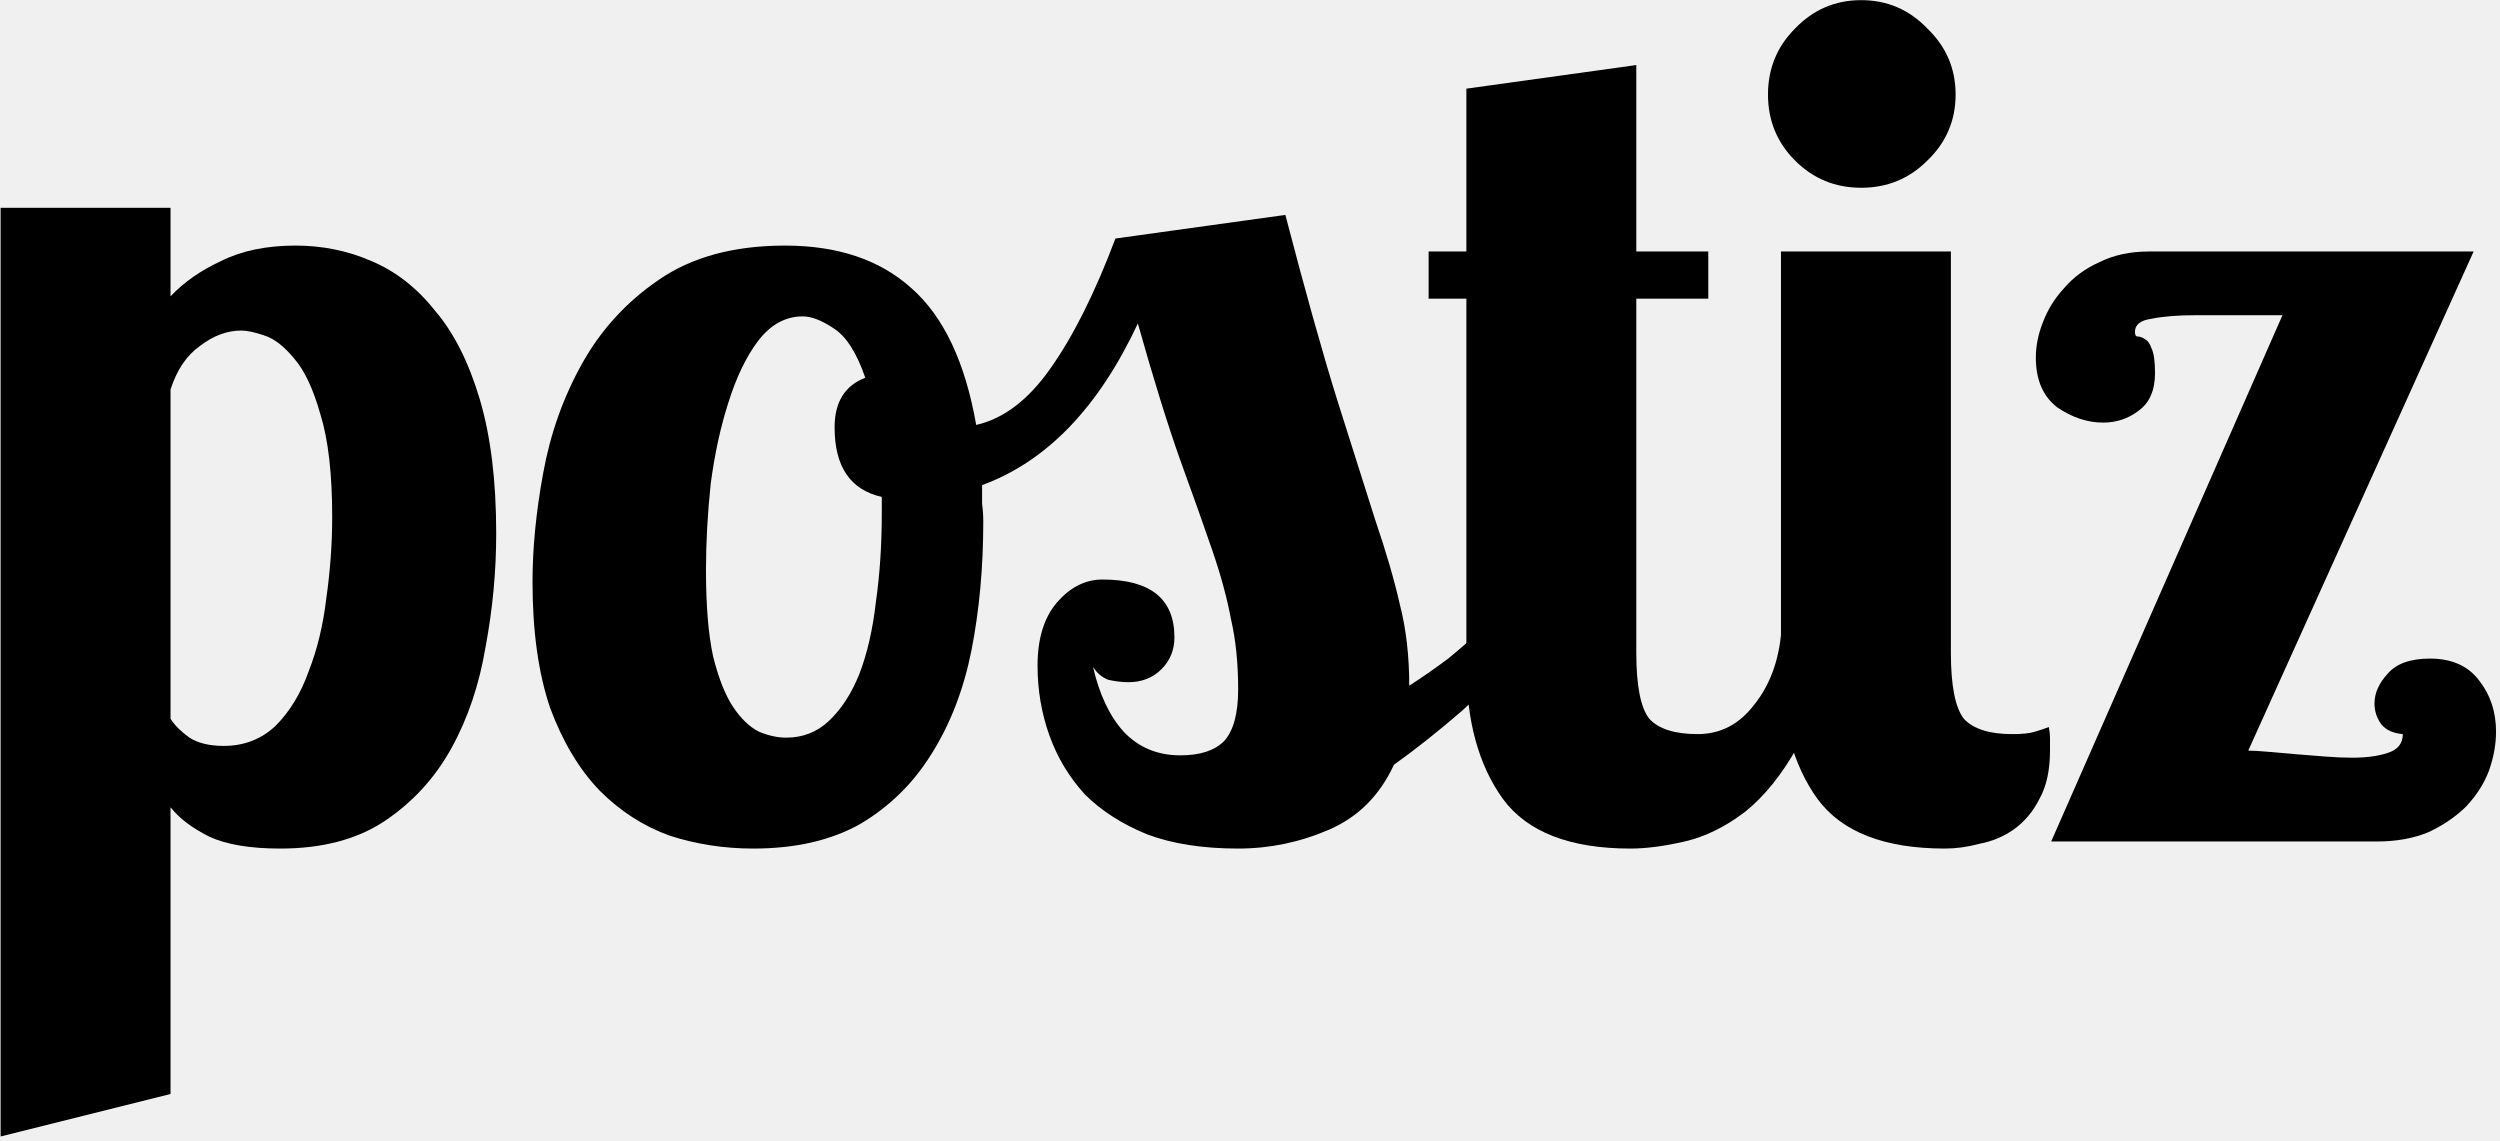
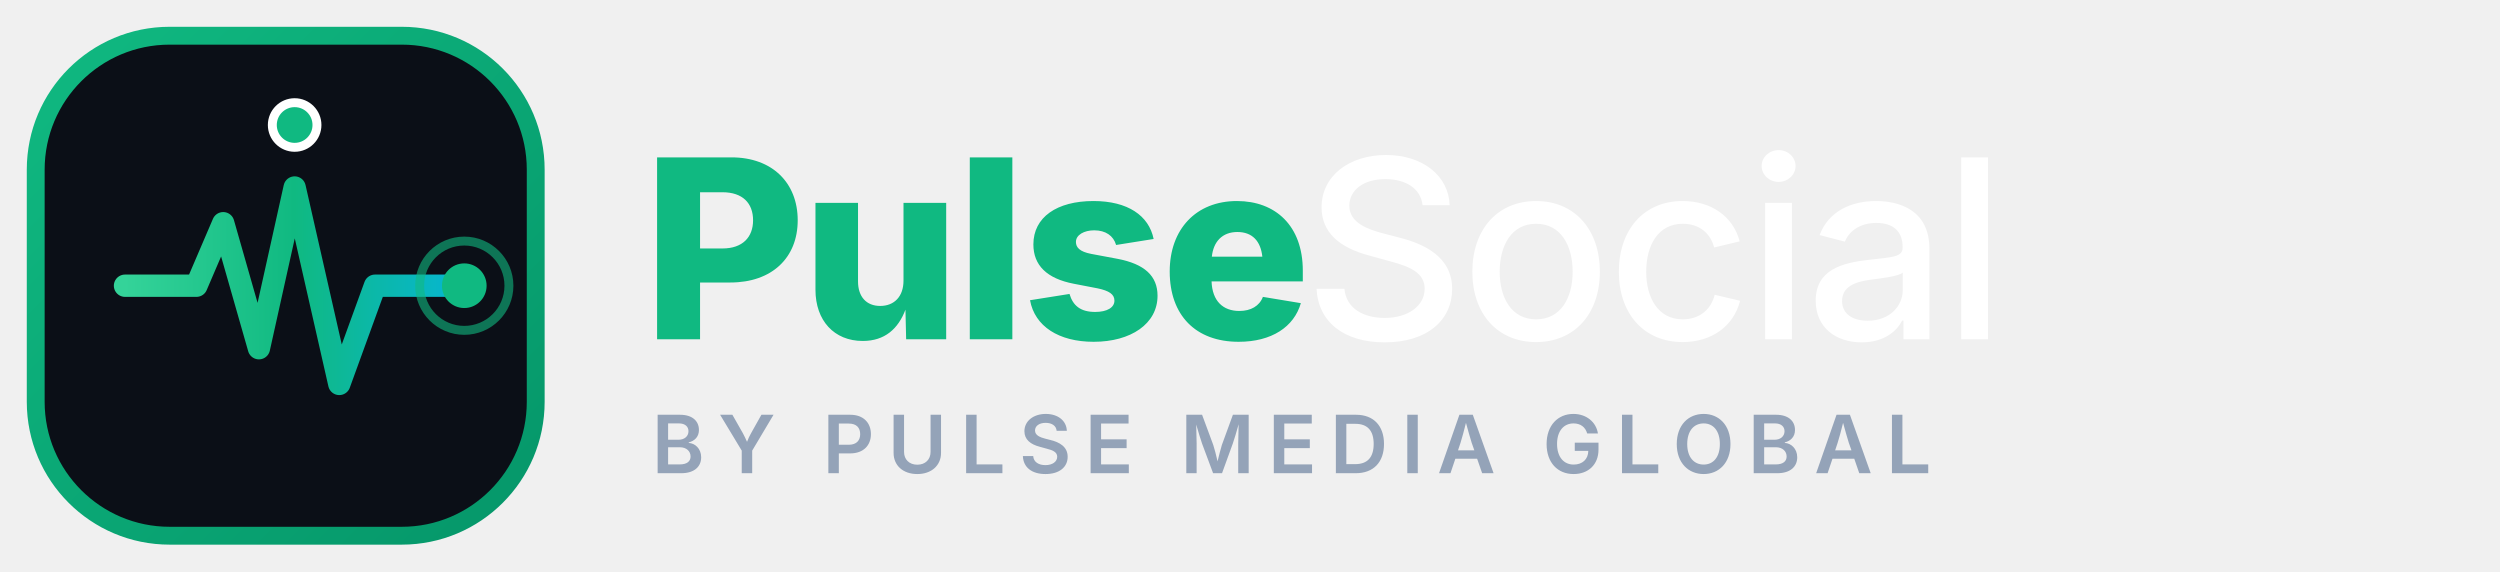
- <svg xmlns="http://www.w3.org/2000/svg" width="366" height="167" viewBox="0 0 366 167" fill="none">
-   <path d="M24.966 30.426V43.383C26.924 41.309 29.4 39.582 32.394 38.2C35.389 36.703 39.016 35.954 43.277 35.954C47.193 35.954 50.878 36.703 54.333 38.2C57.904 39.697 61.013 42.116 63.662 45.456C66.426 48.68 68.614 52.999 70.226 58.412C71.839 63.825 72.645 70.389 72.645 78.105C72.645 83.633 72.127 89.161 71.09 94.689C70.169 100.217 68.499 105.169 66.08 109.546C63.662 113.922 60.38 117.492 56.234 120.256C52.203 122.905 47.136 124.23 41.032 124.23C36.655 124.23 33.2 123.654 30.667 122.502C28.133 121.235 26.233 119.796 24.966 118.183V160.162L0.09 166.381V30.426H24.966ZM32.74 109.2C35.734 109.2 38.268 108.221 40.341 106.264C42.414 104.191 44.026 101.542 45.178 98.317C46.444 95.092 47.308 91.522 47.769 87.607C48.345 83.576 48.633 79.603 48.633 75.687C48.633 69.353 48.057 64.343 46.905 60.657C45.869 56.972 44.602 54.266 43.105 52.538C41.608 50.696 40.11 49.544 38.613 49.083C37.231 48.623 36.137 48.392 35.331 48.392C33.258 48.392 31.242 49.141 29.285 50.638C27.327 52.02 25.887 54.151 24.966 57.03V105.227C25.542 106.148 26.463 107.07 27.73 107.991C28.997 108.797 30.667 109.2 32.74 109.2Z" fill="currentColor" />
-   <path d="M188.176 31.463C191.055 42.519 193.588 51.559 195.777 58.584C197.965 65.495 199.807 71.311 201.305 76.032C202.917 80.754 204.126 84.9 204.932 88.47C205.854 92.04 206.314 96.014 206.314 100.39C208.272 99.123 210.172 97.799 212.015 96.417C213.858 94.92 215.413 93.538 216.679 92.271H223.935C220.825 96.993 217.543 100.908 214.088 104.018C210.633 107.012 207.293 109.661 204.069 111.964C201.996 116.456 198.829 119.623 194.567 121.466C190.306 123.308 185.872 124.23 181.266 124.23C176.083 124.23 171.649 123.539 167.964 122.157C164.279 120.659 161.227 118.702 158.808 116.283C156.505 113.749 154.777 110.87 153.626 107.646C152.474 104.421 151.898 101.023 151.898 97.453C151.898 93.538 152.819 90.486 154.662 88.297C156.62 85.994 158.866 84.843 161.399 84.843C168.424 84.843 171.937 87.664 171.937 93.307C171.937 95.15 171.304 96.705 170.037 97.972C168.77 99.238 167.158 99.872 165.2 99.872C164.278 99.872 163.3 99.757 162.263 99.526C161.342 99.181 160.593 98.547 160.017 97.626C160.939 101.657 162.436 104.824 164.509 107.127C166.697 109.431 169.461 110.582 172.801 110.582C175.68 110.582 177.811 109.891 179.193 108.509C180.575 107.012 181.266 104.478 181.266 100.908C181.266 97.108 180.92 93.71 180.229 90.716C179.653 87.607 178.732 84.209 177.465 80.524C176.198 76.838 174.644 72.462 172.801 67.395C170.958 62.212 168.885 55.533 166.582 47.356C160.823 59.679 153.222 67.567 143.779 71.022C143.779 71.944 143.779 72.865 143.779 73.787C143.894 74.593 143.952 75.457 143.952 76.378C143.952 83.058 143.376 89.334 142.224 95.208C141.072 100.966 139.115 106.033 136.351 110.41C133.702 114.671 130.247 118.068 125.986 120.602C121.724 123.02 116.484 124.23 110.265 124.23C106.004 124.23 101.916 123.596 98 122.329C94.2 120.947 90.802 118.759 87.808 115.765C84.813 112.655 82.395 108.624 80.552 103.672C78.825 98.605 77.961 92.444 77.961 85.188C77.961 80.236 78.479 74.938 79.516 69.295C80.552 63.537 82.453 58.181 85.216 53.229C87.981 48.277 91.723 44.189 96.445 40.964C101.282 37.624 107.444 35.954 114.93 35.954C122.646 35.954 128.807 38.027 133.414 42.173C138.136 46.319 141.303 52.999 142.915 62.212C146.946 61.291 150.574 58.527 153.798 53.92C157.138 49.198 160.305 42.864 163.3 34.918L188.176 31.463ZM115.102 107.991C117.521 107.991 119.594 107.185 121.321 105.573C123.164 103.845 124.661 101.542 125.813 98.663C126.964 95.668 127.771 92.156 128.231 88.125C128.807 84.094 129.095 79.718 129.095 74.996V72.75C124.488 71.713 122.185 68.316 122.185 62.558C122.185 58.872 123.682 56.454 126.677 55.302C125.41 51.617 123.855 49.198 122.012 48.047C120.285 46.895 118.788 46.319 117.521 46.319C114.987 46.319 112.799 47.529 110.956 49.947C109.229 52.25 107.789 55.245 106.638 58.93C105.486 62.5 104.622 66.473 104.046 70.85C103.586 75.226 103.355 79.43 103.355 83.46C103.355 88.643 103.701 92.847 104.392 96.071C105.198 99.296 106.177 101.772 107.329 103.5C108.48 105.227 109.747 106.436 111.129 107.127C112.511 107.703 113.835 107.991 115.102 107.991Z" fill="currentColor" />
-   <path d="M239.554 9.523V36.818H250.092V43.728H239.554V95.553C239.554 100.39 240.187 103.615 241.454 105.227C242.836 106.724 245.197 107.473 248.537 107.473C251.877 107.473 254.641 106.033 256.829 103.154C259.132 100.275 260.457 96.647 260.802 92.271H268.058C267.136 99.296 265.524 104.939 263.221 109.2C260.917 113.346 258.326 116.571 255.447 118.874C252.568 121.062 249.631 122.502 246.637 123.193C243.642 123.884 240.993 124.23 238.69 124.23C229.822 124.23 223.603 121.811 220.033 116.974C216.463 112.022 214.678 105.515 214.678 97.453V43.728H209.15V36.818H214.678V12.979L239.554 9.523Z" fill="currentColor" />
-   <path d="M258.833 13.842C258.833 10.042 260.158 6.817 262.806 4.168C265.455 1.404 268.68 0.022 272.48 0.022C276.281 0.022 279.506 1.404 282.154 4.168C284.918 6.817 286.3 10.042 286.3 13.842C286.3 17.643 284.918 20.867 282.154 23.516C279.506 26.165 276.281 27.489 272.48 27.489C268.68 27.489 265.455 26.165 262.806 23.516C260.158 20.867 258.833 17.643 258.833 13.842ZM285.609 36.818V95.553C285.609 100.39 286.243 103.615 287.51 105.227C288.892 106.724 291.253 107.473 294.592 107.473C296.09 107.473 297.184 107.358 297.875 107.127C298.681 106.897 299.372 106.667 299.948 106.436C300.063 107.012 300.12 107.588 300.12 108.164C300.12 108.74 300.12 109.315 300.12 109.891C300.12 112.77 299.602 115.131 298.566 116.974C297.644 118.817 296.377 120.314 294.765 121.466C293.268 122.502 291.598 123.193 289.755 123.539C288.028 123.999 286.358 124.23 284.746 124.23C275.878 124.23 269.659 121.811 266.089 116.974C262.518 112.022 260.733 105.515 260.733 97.453V36.818H285.609ZM351.773 107.473C350.391 107.358 349.354 106.897 348.663 106.091C347.972 105.169 347.627 104.133 347.627 102.981C347.627 101.484 348.26 100.045 349.527 98.663C350.794 97.165 352.867 96.417 355.746 96.417C358.971 96.417 361.389 97.511 363.001 99.699C364.614 101.772 365.42 104.248 365.42 107.127C365.42 108.97 365.074 110.87 364.383 112.828C363.692 114.671 362.598 116.398 361.101 118.011C359.604 119.508 357.761 120.775 355.573 121.811C353.385 122.732 350.851 123.193 347.972 123.193H300.293L334.152 46.147H321.369C318.835 46.147 316.704 46.319 314.977 46.665C313.365 46.895 312.558 47.529 312.558 48.565C312.558 49.026 312.674 49.256 312.904 49.256C313.249 49.256 313.595 49.371 313.94 49.602C314.401 49.832 314.747 50.292 314.977 50.983C315.322 51.675 315.495 52.884 315.495 54.611C315.495 57.145 314.689 58.988 313.077 60.139C311.579 61.291 309.852 61.867 307.894 61.867C305.591 61.867 303.345 61.118 301.157 59.621C299.084 58.009 298.047 55.59 298.047 52.365C298.047 50.638 298.393 48.91 299.084 47.183C299.775 45.34 300.811 43.67 302.193 42.173C303.575 40.561 305.303 39.294 307.376 38.373C309.449 37.336 311.867 36.818 314.631 36.818H362.138L329.142 109.891C329.833 109.891 330.812 109.949 332.079 110.064C333.346 110.179 334.67 110.294 336.052 110.41C337.55 110.525 338.989 110.64 340.371 110.755C341.868 110.87 343.193 110.928 344.344 110.928C346.417 110.928 348.145 110.697 349.527 110.237C351.024 109.776 351.773 108.855 351.773 107.473Z" fill="currentColor" />
+ <svg xmlns="http://www.w3.org/2000/svg" viewBox="0 0 280 64" width="280" height="64" fill="none">
+   <defs>
+     <linearGradient id="wordmarkGlowLegacy" x1="0%" y1="0%" x2="100%" y2="100%">
+       <stop offset="0%" stop-color="#10b981" />
+       <stop offset="100%" stop-color="#059669" />
+     </linearGradient>
+     <linearGradient id="waveGradLegacy" x1="0%" y1="0%" x2="100%" y2="0%">
+       <stop offset="0%" stop-color="#34d399" />
+       <stop offset="50%" stop-color="#10b981" />
+       <stop offset="100%" stop-color="#06b6d4" />
+     </linearGradient>
+   </defs>
+   <g transform="translate(4, 4)">
+     <rect width="56" height="56" rx="15" fill="#0b0f17" stroke="url(#wordmarkGlowLegacy)" stroke-width="2" />
+     <path d="M10 28h8l3-7 4 14 4-18 5 22 4-11h10" stroke="url(#waveGradLegacy)" stroke-width="2.5" stroke-linecap="round" stroke-linejoin="round" />
+     <circle cx="29" cy="10" r="2.5" fill="#10b981" stroke="#ffffff" stroke-width="1" />
+     <circle cx="48" cy="28" r="2.5" fill="#10b981" />
+     <circle cx="48" cy="28" r="5" stroke="#10b981" stroke-width="1" opacity="0.6" />
+   </g>
+   <text x="72" y="38" font-family="system-ui, -apple-system, 'Plus Jakarta Sans', sans-serif" font-size="28" font-weight="800" fill="#10b981" letter-spacing="-0.5">Pulse</text>
+   <text x="146" y="38" font-family="system-ui, -apple-system, 'Plus Jakarta Sans', sans-serif" font-size="28" font-weight="500" fill="#ffffff" letter-spacing="-0.5">Social</text>
+   <text x="73" y="53" font-family="system-ui, -apple-system, 'Plus Jakarta Sans', sans-serif" font-size="9" font-weight="600" fill="#94a3b8" letter-spacing="1.5">BY PULSE MEDIA GLOBAL</text>
</svg>
